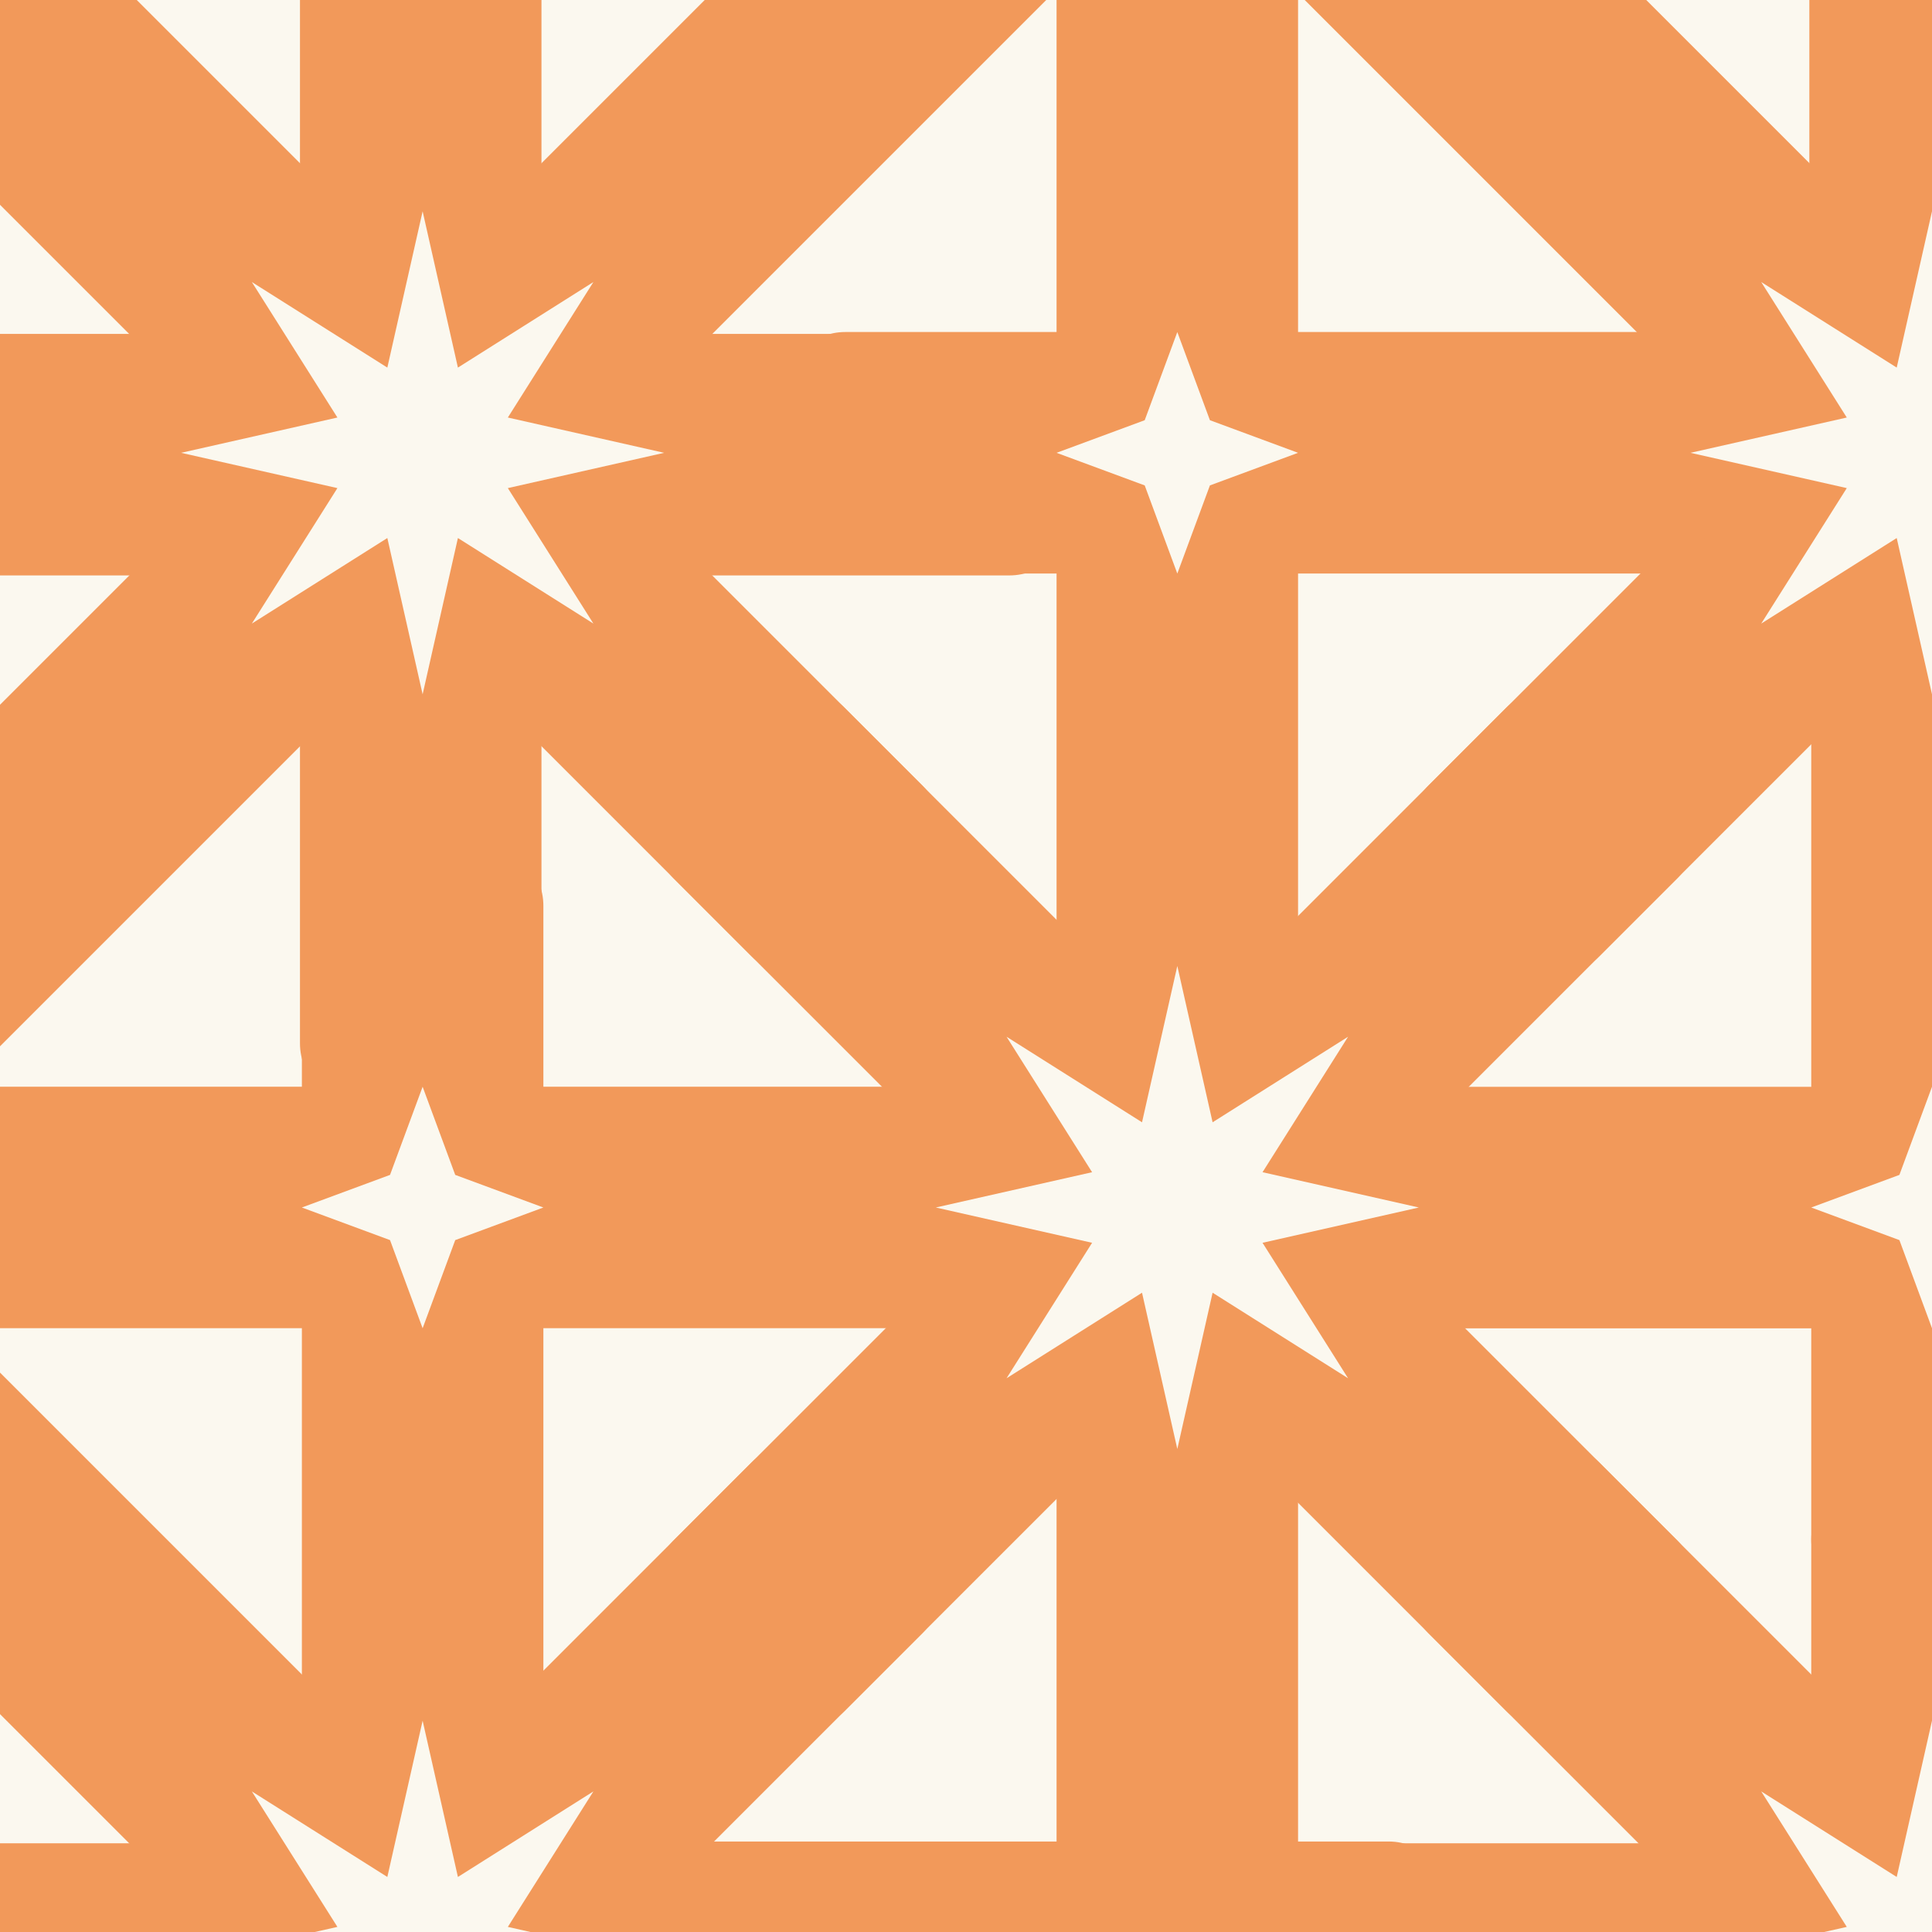
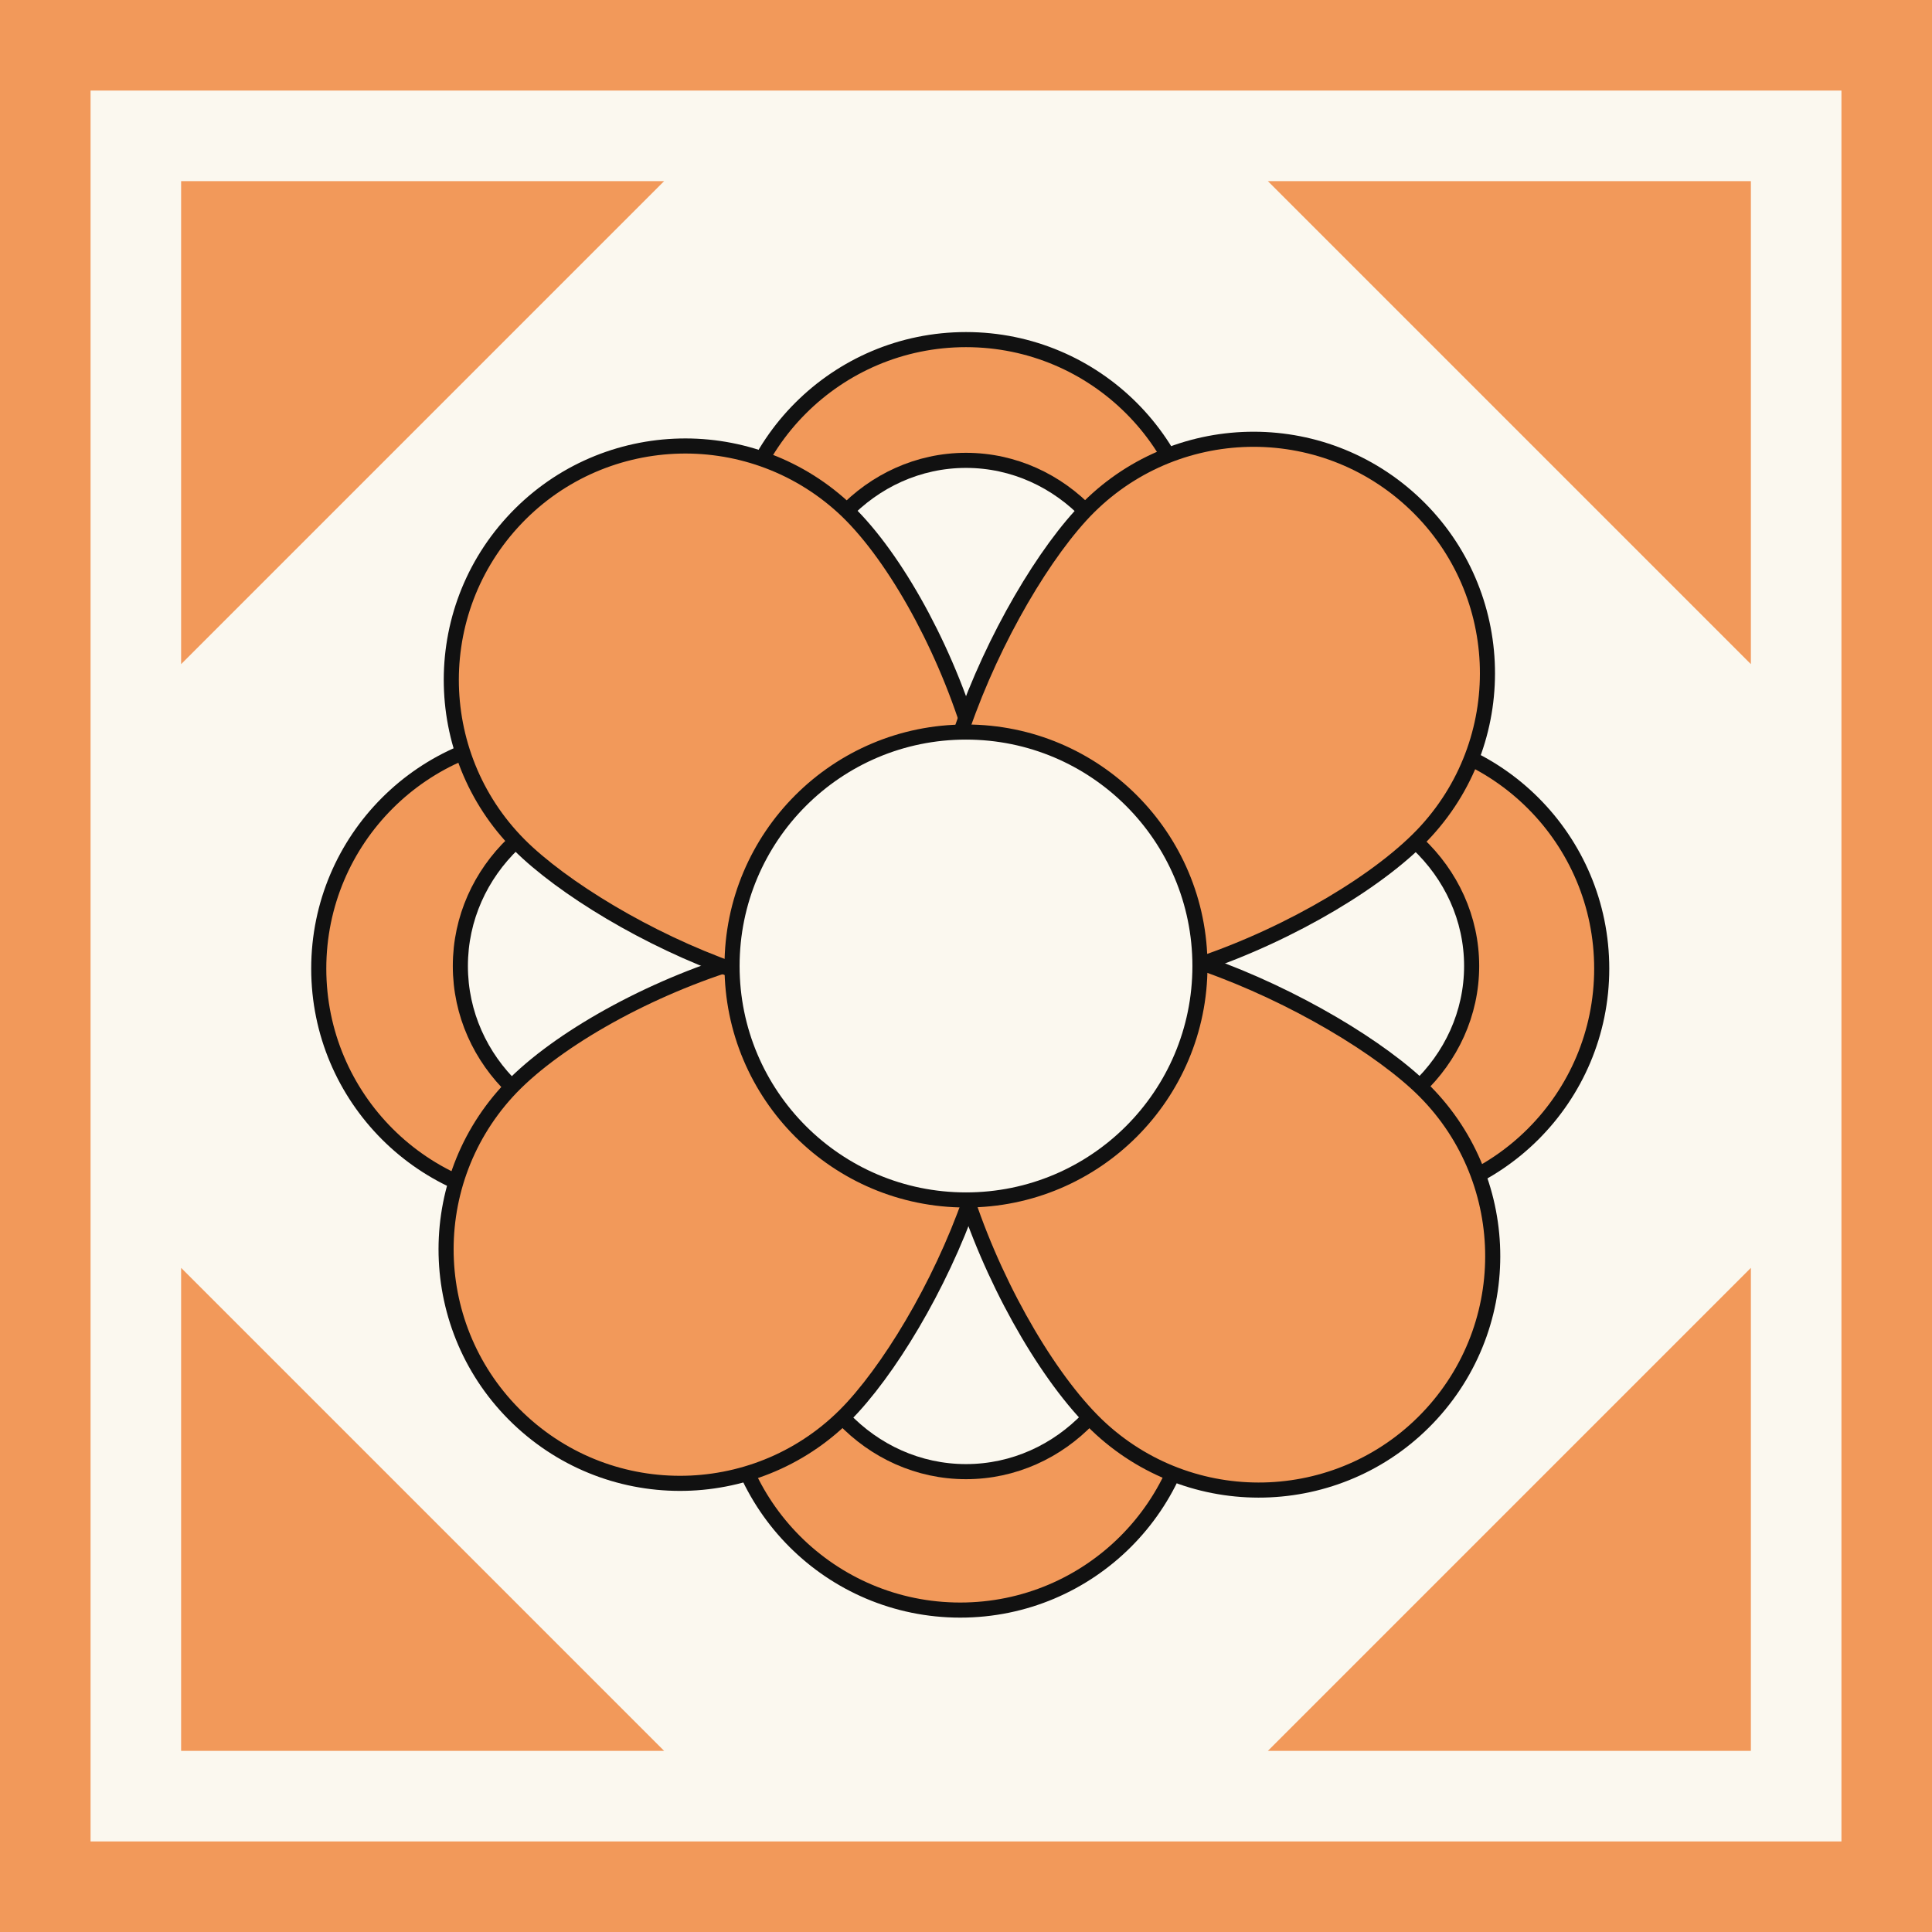
<svg xmlns="http://www.w3.org/2000/svg" width="64" height="64" viewBox="0 0 64 64" fill="none">
-   <g clip-path="url(#clip0_222_4034)">
-     <rect width="64" height="64" transform="matrix(0 1 -1 0 64 0)" fill="#FBF8EF" />
-     <rect x="17.938" y="36.564" width="8" height="16" rx="2" transform="rotate(-180 17.9375 36.5637)" fill="#F2995A" />
-     <rect x="17.938" y="9.564" width="8" height="16" rx="2" transform="rotate(-180 17.9375 9.56366)" fill="#F2995A" />
-     <rect x="35.438" y="11.061" width="8" height="16" rx="2" transform="rotate(90 35.4375 11.0611)" fill="#F2995A" />
-     <rect x="8.438" y="11.061" width="8" height="16" rx="2" transform="rotate(90 8.4375 11.0611)" fill="#F2995A" />
-     <rect x="31.969" y="27.437" width="8" height="16" rx="2" transform="rotate(135 31.9688 27.4368)" fill="#F2995A" />
-     <rect x="12.875" y="8.345" width="8" height="16" rx="2" transform="rotate(135 12.875 8.34494)" fill="#F2995A" />
-     <rect x="31.719" y="-8.375" width="8" height="23.645" rx="2" transform="rotate(45 31.7188 -8.37488)" fill="#F2995A" />
-     <rect x="7.223" y="16.124" width="8" height="33.581" rx="2" transform="rotate(45 7.22266 16.1238)" fill="#F2995A" />
-     <rect x="21.938" y="7" width="16" height="16" rx="8" transform="rotate(90 21.9375 7)" fill="#F2995A" />
-     <path d="M14 7L15.169 12.177L19.657 9.343L16.823 13.831L22 15L16.823 16.169L19.657 20.657L15.169 17.823L14 23L12.831 17.823L8.343 20.657L11.177 16.169L6 15L11.177 13.831L8.343 9.343L12.831 12.177L14 7Z" fill="#FBF8EF" />
-     <rect x="43" y="75.001" width="8" height="29" rx="2" transform="rotate(-180 43 75.0012)" fill="#F2995A" />
-     <rect x="43" y="35.001" width="8" height="37" rx="2" transform="rotate(-180 43 35.0012)" fill="#F2995A" />
-     <rect x="70" y="36.002" width="8" height="26" rx="2" transform="rotate(90 70 36.0025)" fill="#F2995A" />
-     <rect x="33" y="35.999" width="8" height="35" rx="2" transform="rotate(90 33 35.9986)" fill="#F2995A" />
-     <rect x="56.969" y="52.437" width="8" height="16" rx="2" transform="rotate(135 56.9688 52.4368)" fill="#F2995A" />
-     <rect x="37.875" y="33.345" width="8" height="16" rx="2" transform="rotate(135 37.875 33.3449)" fill="#F2995A" />
-     <rect x="51.312" y="22.031" width="8" height="16" rx="2" transform="rotate(45 51.3125 22.0312)" fill="#F2995A" />
-     <rect x="32.219" y="41.123" width="8" height="16" rx="2" transform="rotate(45 32.2188 41.1231)" fill="#F2995A" />
-     <rect x="46.938" y="32" width="16" height="16" rx="8" transform="rotate(90 46.9375 32)" fill="#F2995A" />
-     <path d="M39 32L40.169 37.177L44.657 34.343L41.823 38.831L47 40L41.823 41.169L44.657 45.657L40.169 42.823L39 48L37.831 42.823L33.343 45.657L36.177 41.169L31 40L36.177 38.831L33.343 34.343L37.831 37.177L39 32Z" fill="#FBF8EF" />
-     <rect x="68" y="53" width="8" height="32" rx="2" transform="rotate(-180 68 53)" fill="#F2995A" />
-     <rect x="67.938" y="9.564" width="8" height="16" rx="2" transform="rotate(-180 67.9375 9.56369)" fill="#F2995A" />
-     <rect x="58" y="10.999" width="8" height="32" rx="2" transform="rotate(90 58 10.9986)" fill="#F2995A" />
-     <rect x="62.879" y="8.345" width="8" height="24.519" rx="2" transform="rotate(135 62.8789 8.34454)" fill="#F2995A" />
-     <rect x="57.219" y="16.123" width="8" height="16" rx="2" transform="rotate(45 57.2188 16.1231)" fill="#F2995A" />
-     <rect x="71.938" y="7" width="16" height="16" rx="8" transform="rotate(90 71.9375 7)" fill="#F2995A" />
-     <path d="M64 7L65.169 12.177L69.657 9.343L66.823 13.831L72 15L66.823 16.169L69.657 20.657L65.169 17.823L64 23L62.831 17.823L58.343 20.657L61.177 16.169L56 15L61.177 13.831L58.343 9.343L62.831 12.177L64 7Z" fill="#FBF8EF" />
-     <rect x="18" y="60.001" width="8" height="32" rx="2" transform="rotate(-180 18 60.0012)" fill="#F2995A" />
-     <rect x="48" y="61.002" width="8" height="29" rx="2" transform="rotate(90 48 61.0025)" fill="#F2995A" />
-     <rect x="8.438" y="61.061" width="8" height="16" rx="2" transform="rotate(90 8.4375 61.0611)" fill="#F2995A" />
-     <rect x="12.875" y="58.343" width="8" height="32.988" rx="2" transform="rotate(135 12.875 58.3434)" fill="#F2995A" />
-     <rect x="26.312" y="47.031" width="8" height="16" rx="2" transform="rotate(45 26.3125 47.0312)" fill="#F2995A" />
-     <rect x="21.938" y="57" width="16" height="16" rx="8" transform="rotate(90 21.9375 57)" fill="#F2995A" />
-     <path d="M14 36L15.08 38.92L18 40L15.08 41.08L14 44L12.92 41.08L10 40L12.92 38.92L14 36Z" fill="#FBF8EF" />
-     <path d="M39 11L40.08 13.92L43 15L40.08 16.08L39 19L37.92 16.08L35 15L37.92 13.92L39 11Z" fill="#FBF8EF" />
-     <path d="M64 36L65.08 38.92L68 40L65.08 41.08L64 44L62.92 41.08L60 40L62.92 38.92L64 36Z" fill="#FBF8EF" />
-     <path d="M14 57L15.169 62.177L19.657 59.343L16.823 63.831L22 65L16.823 66.169L19.657 70.657L15.169 67.823L14 73L12.831 67.823L8.343 70.657L11.177 66.169L6 65L11.177 63.831L8.343 59.343L12.831 62.177L14 57Z" fill="#FBF8EF" />
-     <rect x="68" y="60" width="8" height="11" rx="2" transform="rotate(-180 68 60)" fill="#F2995A" />
-     <rect x="58.438" y="61.061" width="8" height="16" rx="2" transform="rotate(90 58.4375 61.0611)" fill="#F2995A" />
-     <rect x="62.875" y="58.345" width="8" height="16" rx="2" transform="rotate(135 62.875 58.3449)" fill="#F2995A" />
-     <rect x="71.938" y="57" width="16" height="16" rx="8" transform="rotate(90 71.9375 57)" fill="#F2995A" />
-     <path d="M64 57L65.169 62.177L69.657 59.343L66.823 63.831L72 65L66.823 66.169L69.657 70.657L65.169 67.823L64 73L62.831 67.823L58.343 70.657L61.177 66.169L56 65L61.177 63.831L58.343 59.343L62.831 62.177L64 57Z" fill="#FBF8EF" />
-   </g>
-   <defs>
-     <clipPath id="clip0_222_4034">
-       <rect width="64" height="64" fill="white" transform="matrix(0 1 -1 0 64 0)" />
-     </clipPath>
-   </defs>
+   <rect width="64" height="64" fill="#F2995A" />
+   <rect width="58" height="58" transform="matrix(0 -1 1 0 3 61)" fill="#FBF8EF" />
+   <path d="M58 42V58H42L58 42Z" fill="#F2995A" />
+   <path d="M42 6H58V22L42 6Z" fill="#F2995A" />
+   <path d="M22 6H6V22L22 6Z" fill="#F2995A" />
+   <path d="M22 58H6V42L22 58Z" fill="#F2995A" />
+   <path d="M32.191 32.164C31.174 32.164 30.169 31.645 29.218 30.756C28.27 29.869 27.399 28.632 26.659 27.246C25.177 24.469 24.25 21.157 24.25 19C24.25 14.72 27.72 11.25 32 11.25C36.28 11.25 39.75 14.72 39.75 19C39.75 21.162 38.916 24.477 37.529 27.252C36.837 28.637 36.014 29.874 35.101 30.76C34.188 31.647 33.207 32.164 32.191 32.164Z" fill="#F2995A" stroke="#111111" stroke-width="0.5" />
+   <path d="M32.144 31.75C31.408 31.75 30.669 31.353 29.962 30.652C29.256 29.953 28.606 28.976 28.052 27.878C26.943 25.679 26.25 23.055 26.25 21.351C26.25 17.968 28.838 15.25 32 15.25C35.162 15.25 37.75 17.968 37.75 21.351C37.75 23.06 37.126 25.686 36.088 27.884C35.57 28.982 34.956 29.957 34.277 30.655C33.597 31.354 32.878 31.75 32.144 31.75Z" fill="#FBF8EF" stroke="#111111" stroke-width="0.5" />
+   <path d="M10.559 32.086C10.559 27.806 14.028 24.336 18.309 24.336C20.468 24.336 23.853 25.217 26.699 26.653C28.119 27.369 29.391 28.216 30.303 29.147C31.218 30.08 31.75 31.073 31.75 32.086C31.75 33.1 31.218 34.093 30.303 35.025C29.391 35.956 28.119 36.803 26.699 37.52C23.853 38.955 20.468 39.836 18.309 39.836C14.028 39.836 10.559 36.366 10.559 32.086Z" fill="#F2995A" stroke="#111111" stroke-width="0.5" />
+   <path d="M15.25 32C15.25 28.835 17.935 26.25 21.27 26.25C22.954 26.25 25.599 26.908 27.825 27.983C28.936 28.519 29.926 29.151 30.636 29.843C31.347 30.538 31.75 31.267 31.75 32C31.75 32.733 31.347 33.462 30.636 34.157C29.926 34.849 28.936 35.481 27.825 36.017C25.599 37.092 22.954 37.75 21.27 37.75C17.935 37.75 15.25 35.165 15.25 32Z" fill="#FBF8EF" stroke="#111111" stroke-width="0.5" />
+   <path d="M32.25 32.086C32.25 31.069 32.762 30.075 33.64 29.144C34.517 28.214 35.741 27.367 37.113 26.651C39.862 25.217 43.15 24.336 45.309 24.336C49.589 24.336 53.059 27.806 53.059 32.086C53.059 36.367 49.589 39.836 45.309 39.836C43.15 39.836 39.862 38.956 37.113 37.522C35.741 36.806 34.517 35.959 33.64 35.029C32.762 34.097 32.25 33.104 32.25 32.086Z" fill="#F2995A" stroke="#111111" stroke-width="0.5" />
+   <path d="M32.25 32C32.25 31.265 32.644 30.535 33.34 29.842C34.034 29.15 35.005 28.518 36.097 27.982C38.286 26.908 40.902 26.25 42.618 26.25C46.019 26.25 48.75 28.839 48.75 32C48.75 35.161 46.019 37.75 42.618 37.75C40.902 37.75 38.286 37.092 36.097 36.018C35.005 35.482 34.034 34.85 33.34 34.158C32.644 33.465 32.25 32.736 32.25 32Z" fill="#FBF8EF" stroke="#111111" stroke-width="0.5" />
+   <path d="M31.809 53.336C27.528 53.336 24.059 49.867 24.059 45.586C24.059 43.429 24.986 40.073 26.469 37.253C27.209 35.845 28.08 34.586 29.029 33.683C29.979 32.777 30.985 32.25 32 32.25C33.014 32.25 33.995 32.776 34.908 33.679C35.821 34.581 36.644 35.839 37.337 37.247C38.724 40.065 39.559 43.424 39.559 45.586C39.559 49.867 36.089 53.336 31.809 53.336Z" fill="#F2995A" stroke="#111111" stroke-width="0.5" />
+   <path d="M32 48.75C28.836 48.75 26.25 46.053 26.25 42.7C26.25 41.009 26.943 38.373 28.053 36.157C28.607 35.051 29.257 34.065 29.962 33.359C30.671 32.651 31.409 32.25 32.144 32.25C32.877 32.25 33.596 32.65 34.276 33.356C34.955 34.06 35.57 35.045 36.088 36.151C37.126 38.366 37.75 41.005 37.75 42.7C37.75 46.053 35.164 48.75 32 48.75Z" fill="#FBF8EF" stroke="#111111" stroke-width="0.5" />
+   <path d="M17.307 47.116C14.143 44.233 13.916 39.331 16.799 36.168C18.247 34.578 21.232 32.853 24.274 31.898C25.791 31.421 27.305 31.141 28.633 31.16C29.964 31.179 31.078 31.498 31.832 32.185C32.582 32.868 32.94 33.885 32.99 35.115C33.04 36.346 32.78 37.763 32.322 39.204C31.406 42.088 29.716 45.005 28.255 46.608C25.372 49.772 20.471 49.999 17.307 47.116Z" fill="#F2995A" stroke="#111111" stroke-width="0.5" />
+   <path d="M16.972 17.304C19.855 14.14 24.757 13.913 27.921 16.796C29.509 18.244 31.212 21.229 32.146 24.27C32.612 25.788 32.881 27.303 32.854 28.631C32.826 29.963 32.502 31.078 31.815 31.832C31.131 32.582 30.119 32.94 28.898 32.99C27.677 33.04 26.27 32.779 24.841 32.321C21.979 31.404 19.083 29.713 17.48 28.252C14.316 25.369 14.089 20.467 16.972 17.304Z" fill="#F2995A" stroke="#111111" stroke-width="0.5" />
+   <path d="M32.168 31.815C31.42 31.133 31.064 30.098 31.018 28.837C30.972 27.577 31.239 26.12 31.704 24.64C32.634 21.676 34.337 18.683 35.796 17.081C38.679 13.918 43.581 13.69 46.745 16.573C49.908 19.456 50.135 24.358 47.252 27.522C45.802 29.113 42.801 30.916 39.747 31.949C38.223 32.464 36.702 32.782 35.37 32.791C34.034 32.801 32.92 32.5 32.168 31.815Z" fill="#F2995A" stroke="#111111" stroke-width="0.5" />
+   <path d="M32.185 32.168C32.866 31.421 33.9 31.069 35.161 31.031C36.421 30.994 37.878 31.271 39.359 31.746C42.322 32.698 45.317 34.422 46.919 35.882C50.082 38.765 50.31 43.667 47.427 46.831C44.544 49.994 39.642 50.222 36.478 47.339C34.887 45.889 33.084 42.867 32.051 39.791C31.536 38.256 31.218 36.724 31.209 35.383C31.199 34.039 31.5 32.919 32.185 32.168Z" fill="#F2995A" stroke="#111111" stroke-width="0.5" />
+   <path d="M32 39.75C27.72 39.75 24.25 36.28 24.25 32C24.25 27.72 27.72 24.25 32 24.25C36.28 24.25 39.75 27.72 39.75 32C39.75 36.28 36.28 39.75 32 39.75Z" fill="#FBF8EF" stroke="#111111" stroke-width="0.5" />
</svg>
